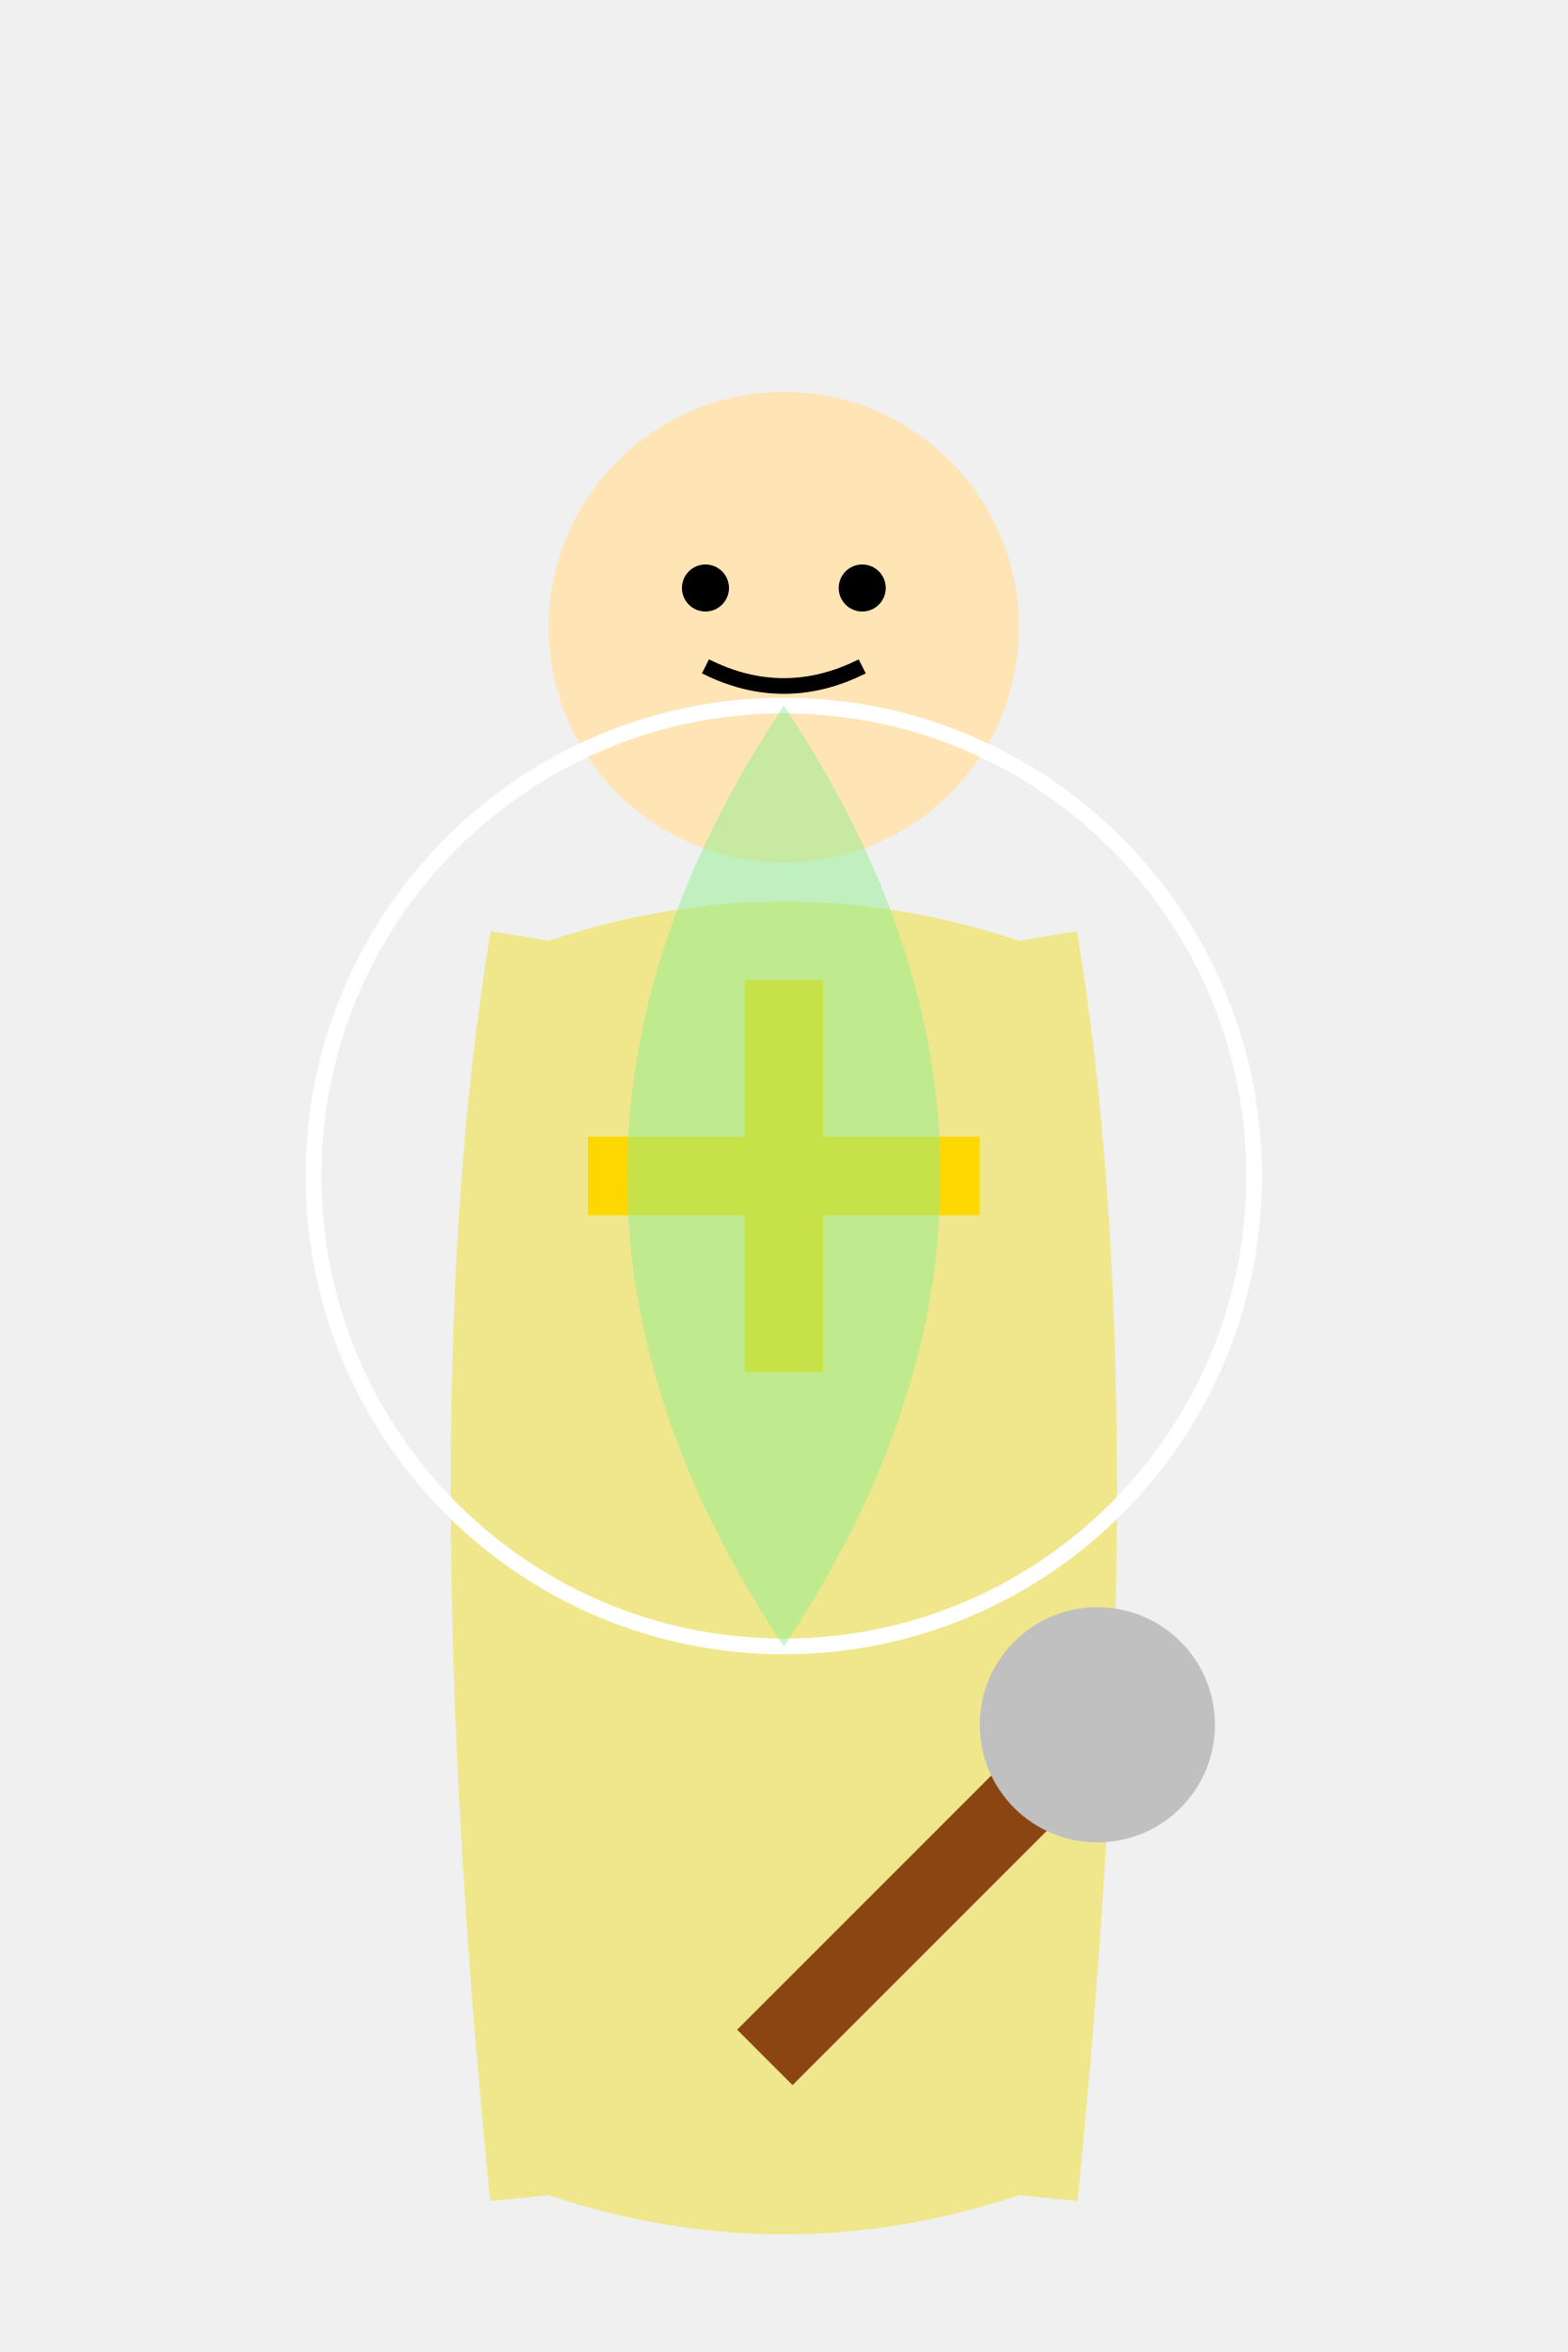
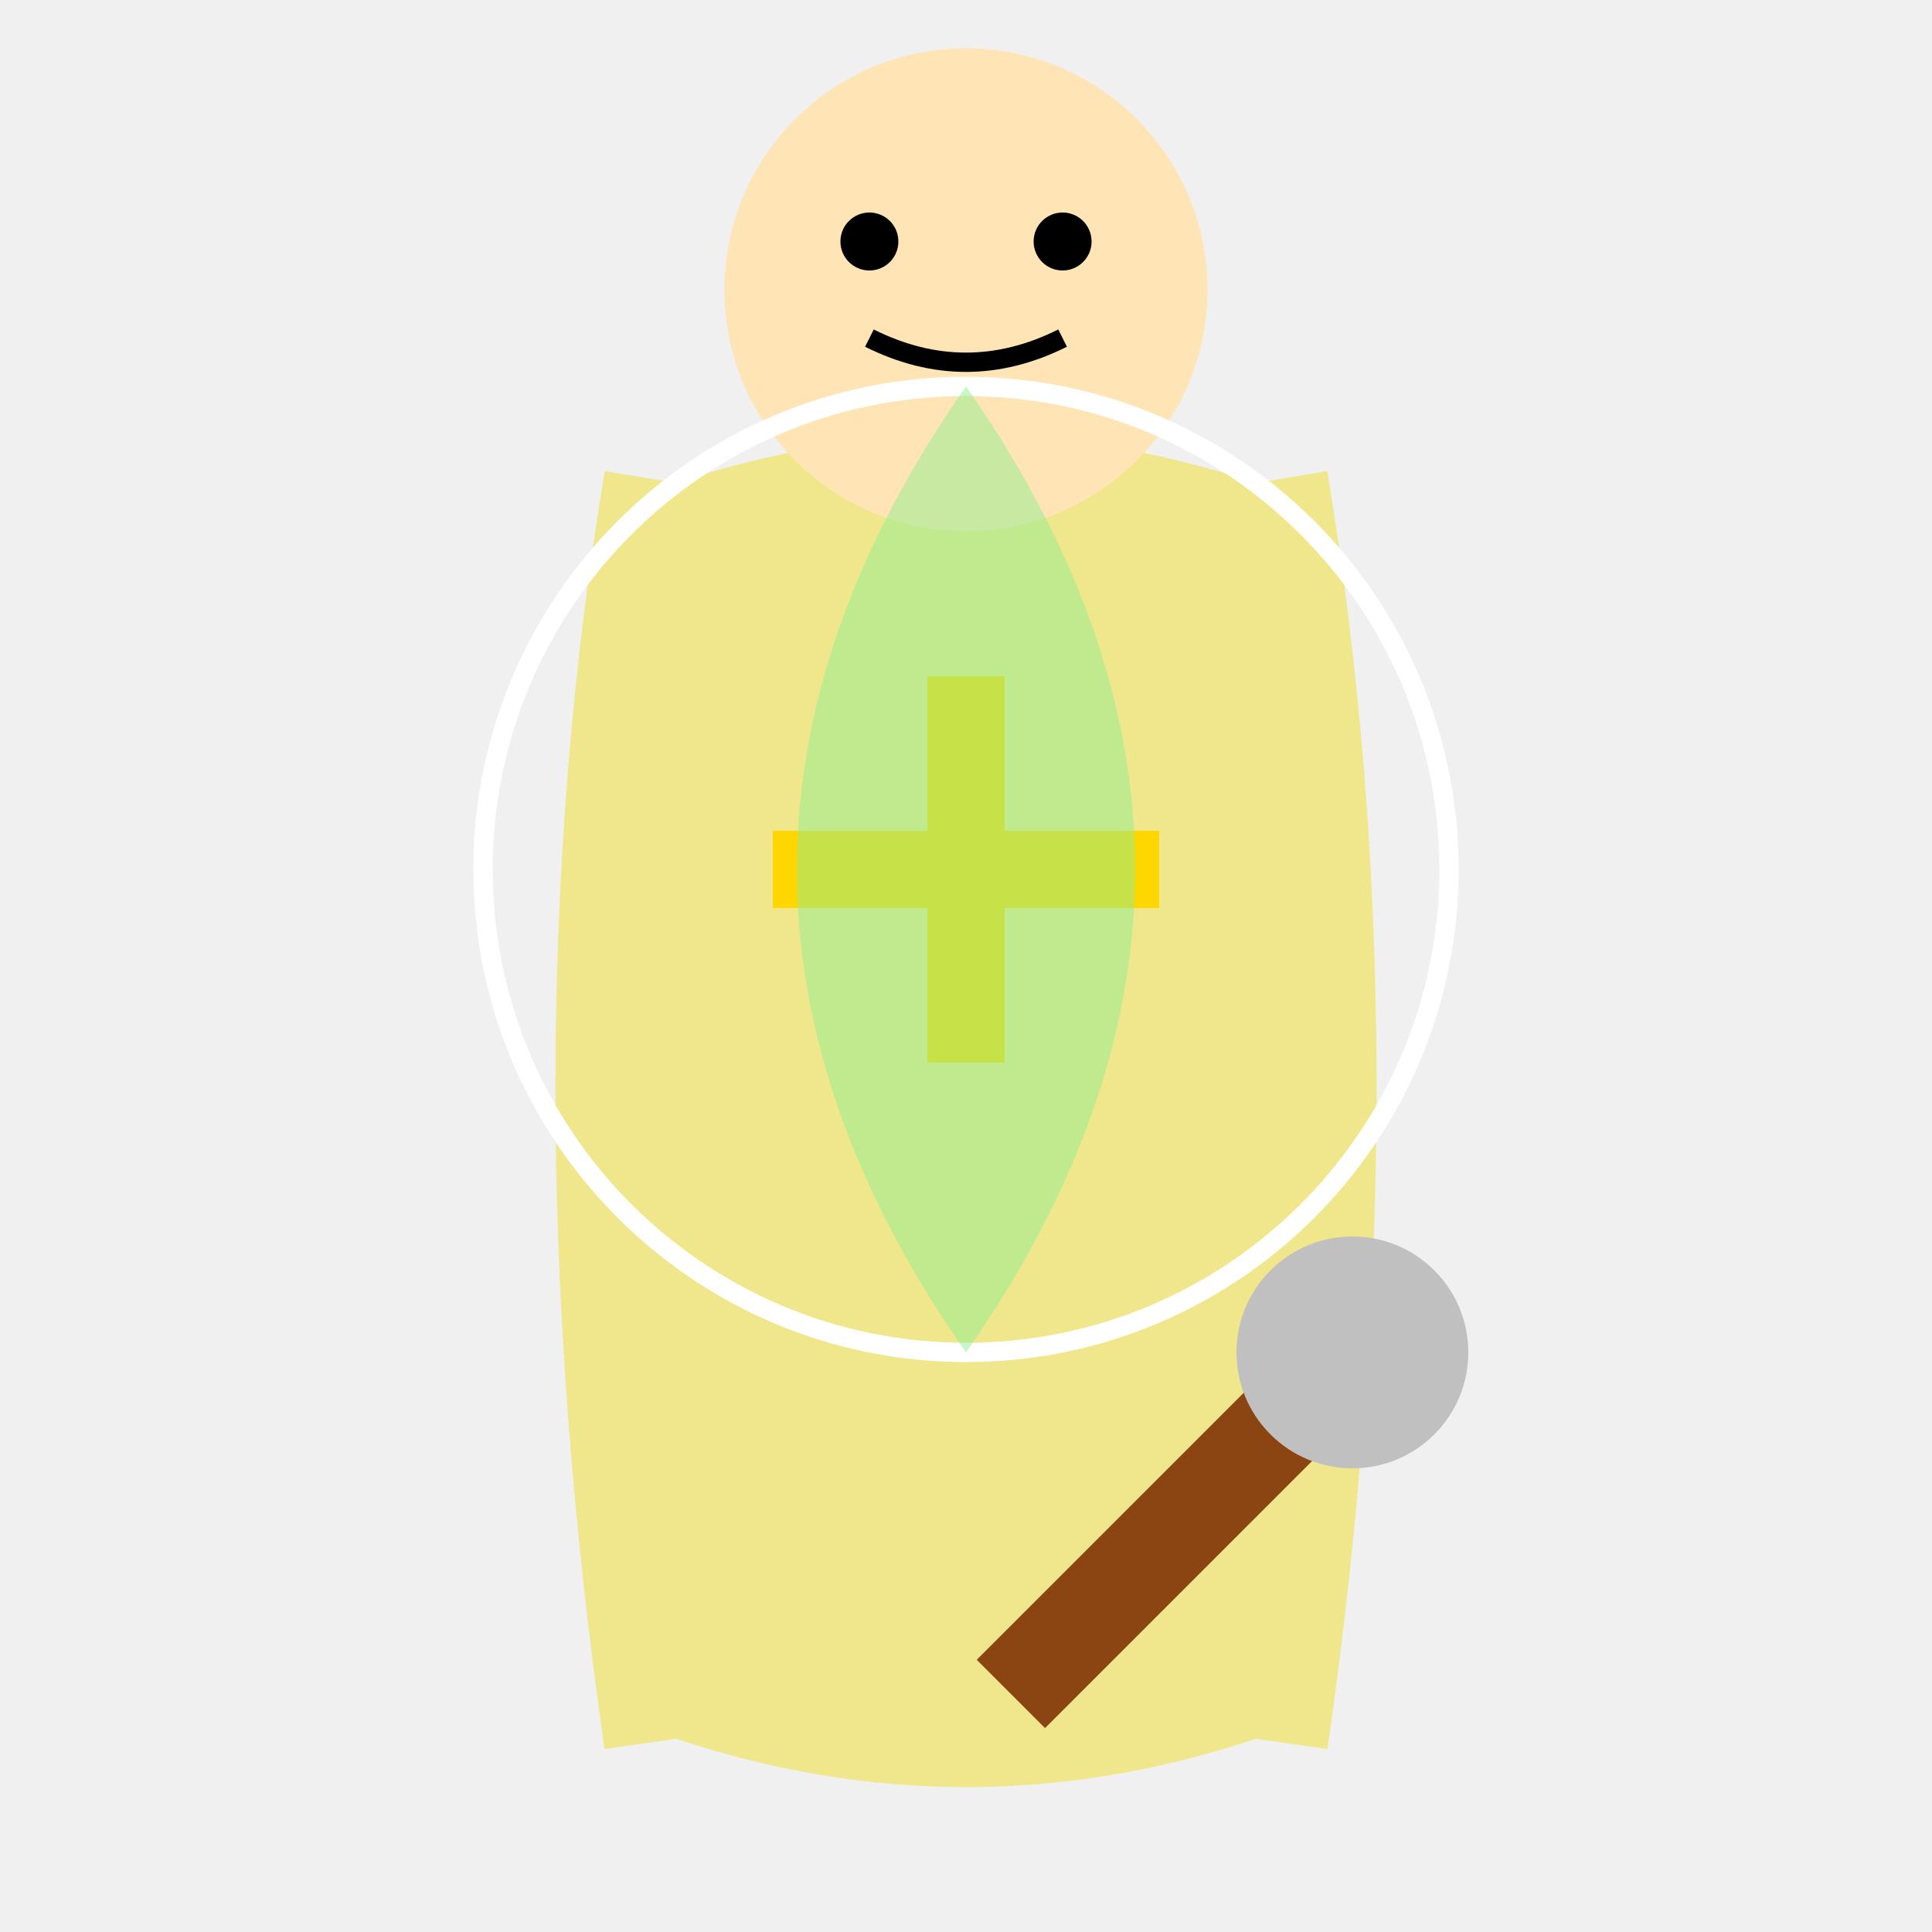
- <svg xmlns="http://www.w3.org/2000/svg" viewBox="0 0 200 300">
-   <path d="M70,120 Q100,110 130,120 L130,280 Q100,290 70,280 Z" fill="#F0E68C" />
-   <path d="M70,120 Q60,180 70,280" stroke="#F0E68C" stroke-width="15" fill="none" />
-   <path d="M130,120 Q140,180 130,280" stroke="#F0E68C" stroke-width="15" fill="none" />
-   <circle cx="100" cy="80" r="30" fill="#FFE4B5" />
-   <path d="M90,85 Q100,90 110,85" fill="none" stroke="black" stroke-width="2" />
-   <circle cx="90" cy="75" r="3" fill="black" />
-   <circle cx="110" cy="75" r="3" fill="black" />
-   <g transform="translate(100,150) scale(0.5)">
+ <svg xmlns="http://www.w3.org/2000/svg" viewBox="0 0 200 200">
+   <path d="M70,50 Q100,40 130,50 L130,180 Q100,190 70,180 Z" fill="#F0E68C" />
+   <path d="M70,50 Q60,110 70,180" stroke="#F0E68C" stroke-width="15" fill="none" />
+   <path d="M130,50 Q140,110 130,180" stroke="#F0E68C" stroke-width="15" fill="none" />
+   <circle cx="100" cy="30" r="25" fill="#FFE4B5" />
+   <path d="M90,35 Q100,40 110,35" fill="none" stroke="black" stroke-width="2" />
+   <circle cx="90" cy="25" r="3" fill="black" />
+   <circle cx="110" cy="25" r="3" fill="black" />
+   <g transform="translate(100,90) scale(0.4)">
    <rect x="-10" y="-50" width="20" height="100" fill="#FFD700" />
    <rect x="-50" y="-10" width="100" height="20" fill="#FFD700" />
  </g>
-   <g transform="translate(140,220) rotate(45)">
-     <rect x="-5" y="0" width="10" height="60" fill="#8B4513" />
-     <circle cx="0" cy="0" r="15" fill="#C0C0C0" />
+   <g transform="translate(140,140) rotate(45)">
+     <rect x="-5" y="0" width="10" height="50" fill="#8B4513" />
+     <circle cx="0" cy="0" r="12" fill="#C0C0C0" />
  </g>
-   <circle cx="100" cy="150" r="60" fill="none" stroke="#FFFFFF" stroke-width="2">
-     <animate attributeName="r" values="60;70;60" dur="2s" repeatCount="indefinite" />
+   <circle cx="100" cy="90" r="50" fill="none" stroke="#FFFFFF" stroke-width="2">
+     <animate attributeName="r" values="50;60;50" dur="2s" repeatCount="indefinite" />
    <animate attributeName="opacity" values="1;0;1" dur="2s" repeatCount="indefinite" />
  </circle>
  <g>
-     <animateTransform attributeName="transform" attributeType="XML" type="rotate" from="0 100 150" to="360 100 150" dur="4s" repeatCount="indefinite" />
-     <path d="M100,90 Q140,150 100,210 Q60,150 100,90" fill="#90EE90" opacity="0.5">
+     <animateTransform attributeName="transform" attributeType="XML" type="rotate" from="0 100 90" to="360 100 90" dur="4s" repeatCount="indefinite" />
+     <path d="M100,40 Q135,90 100,140 Q65,90 100,40" fill="#90EE90" opacity="0.5">
      <animate attributeName="opacity" values="0.5;0;0.5" dur="2s" repeatCount="indefinite" />
    </path>
  </g>
</svg>
